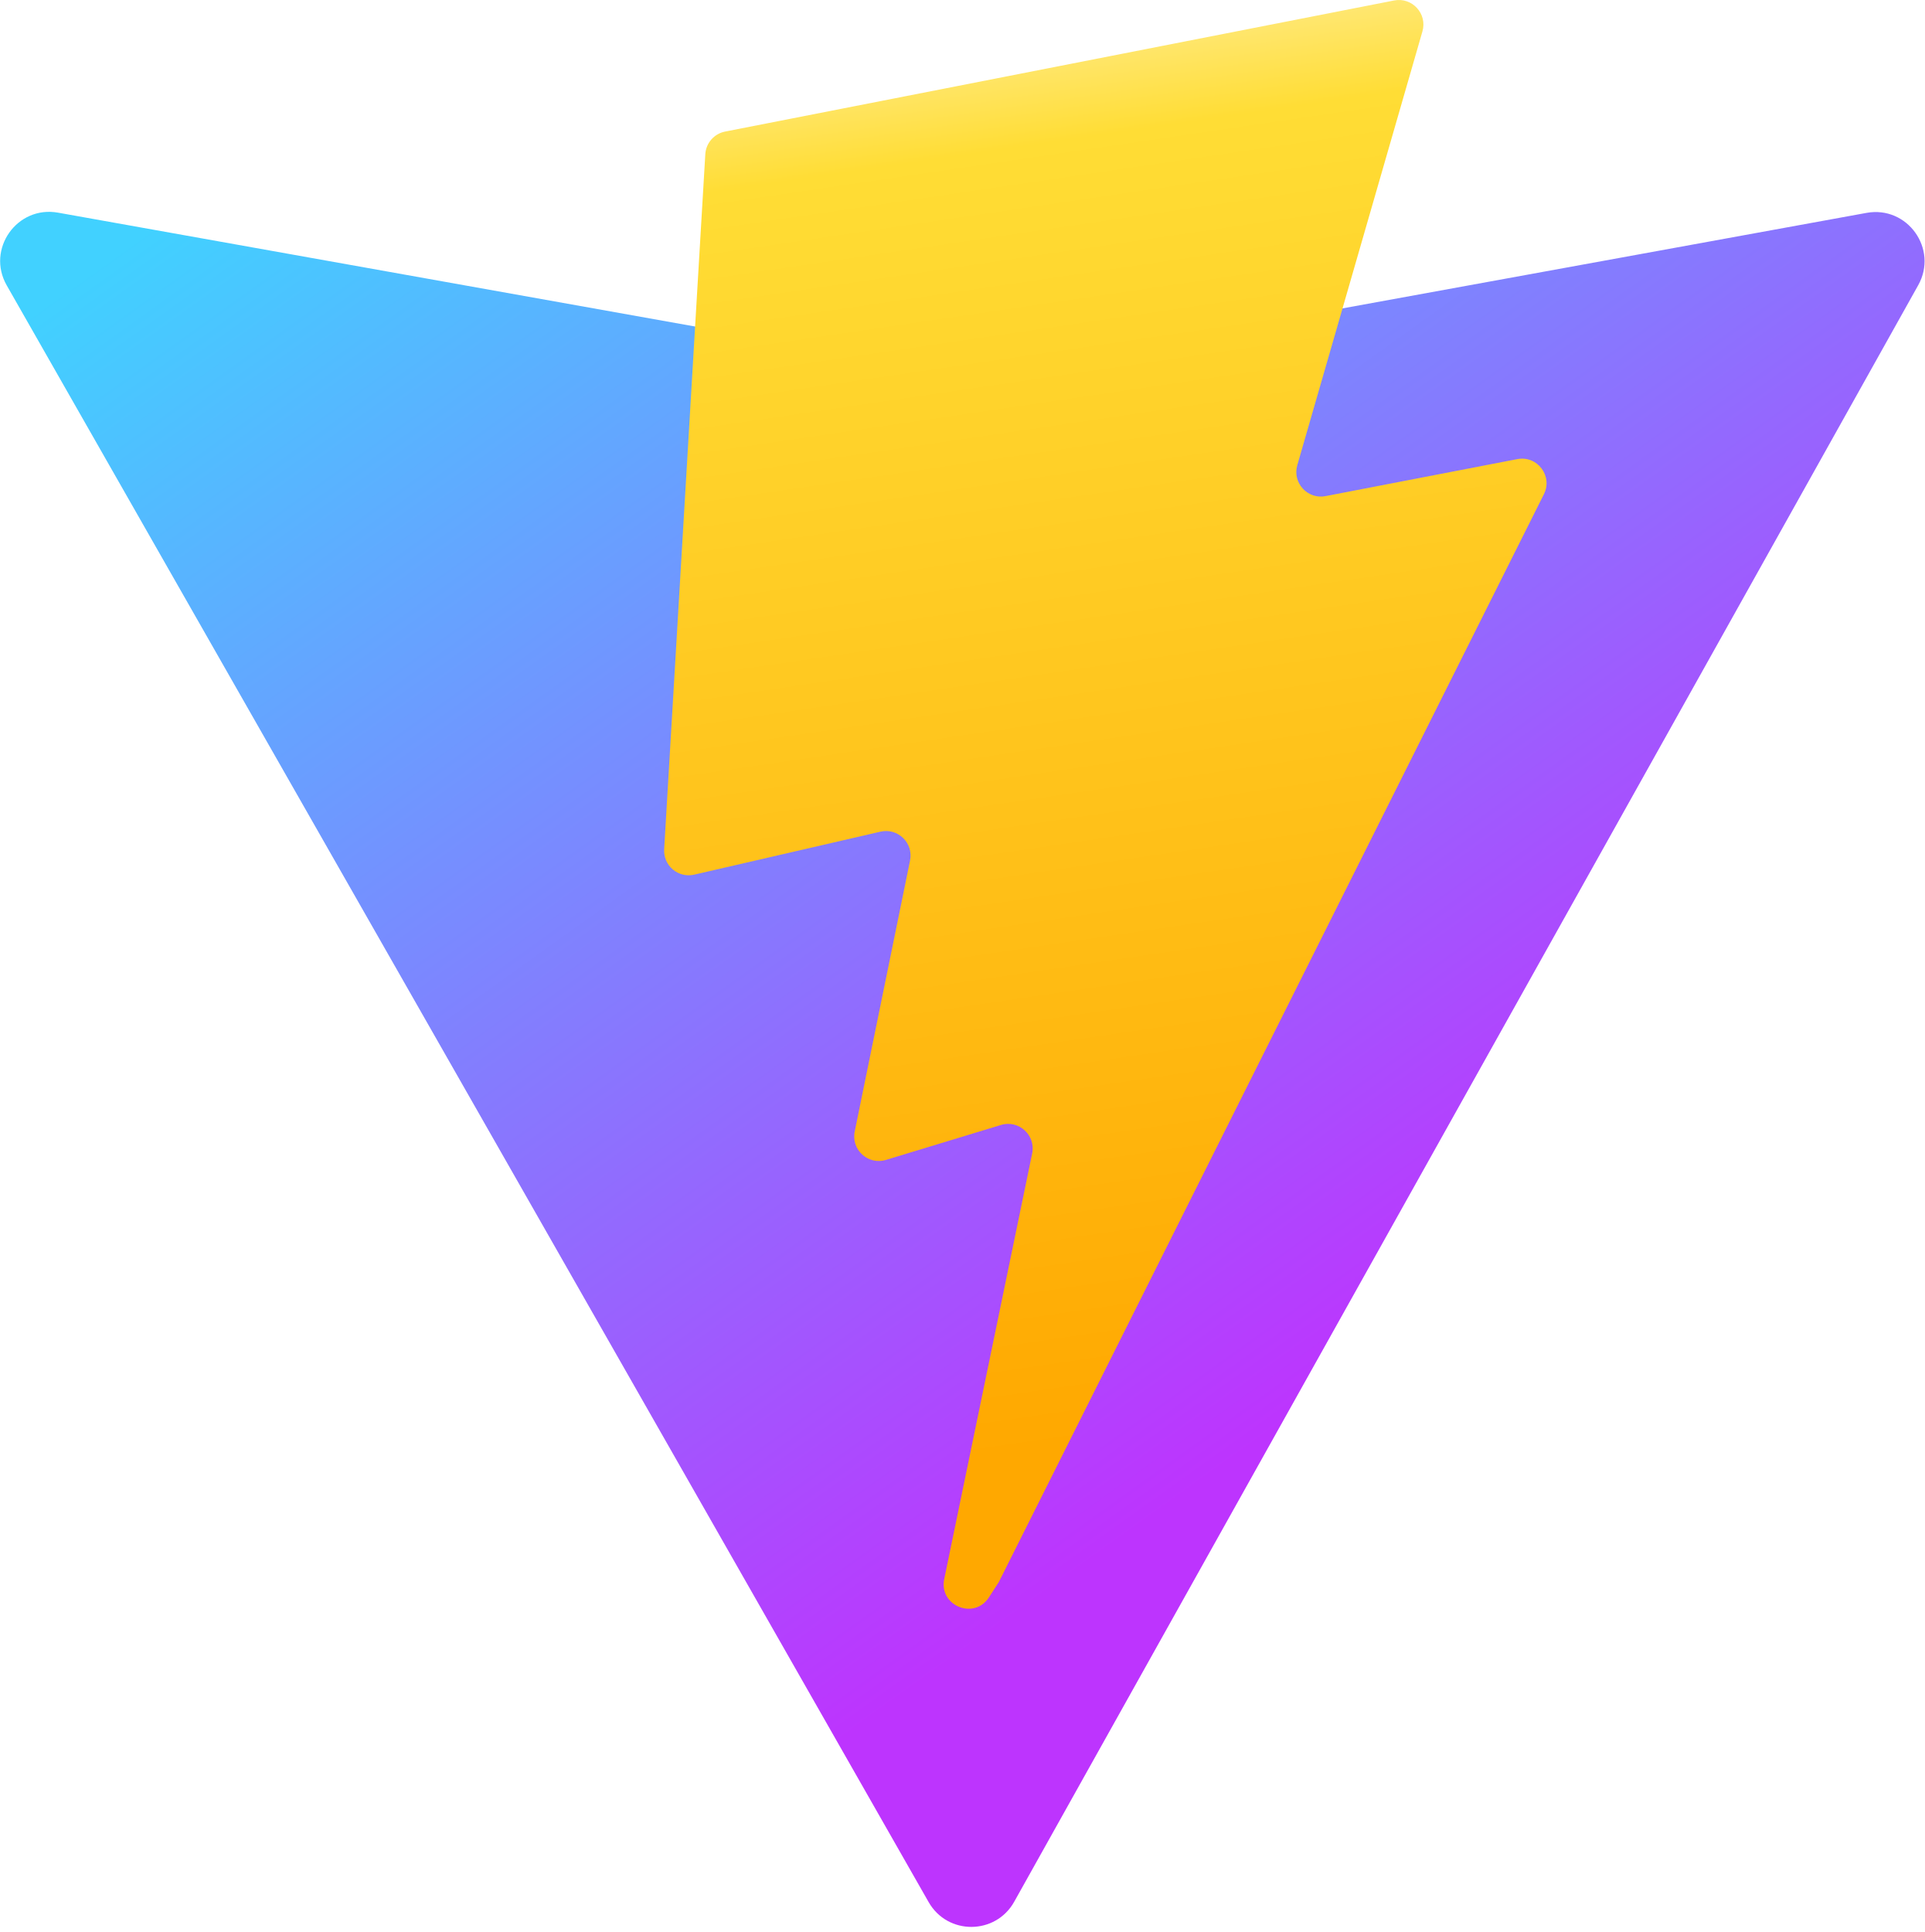
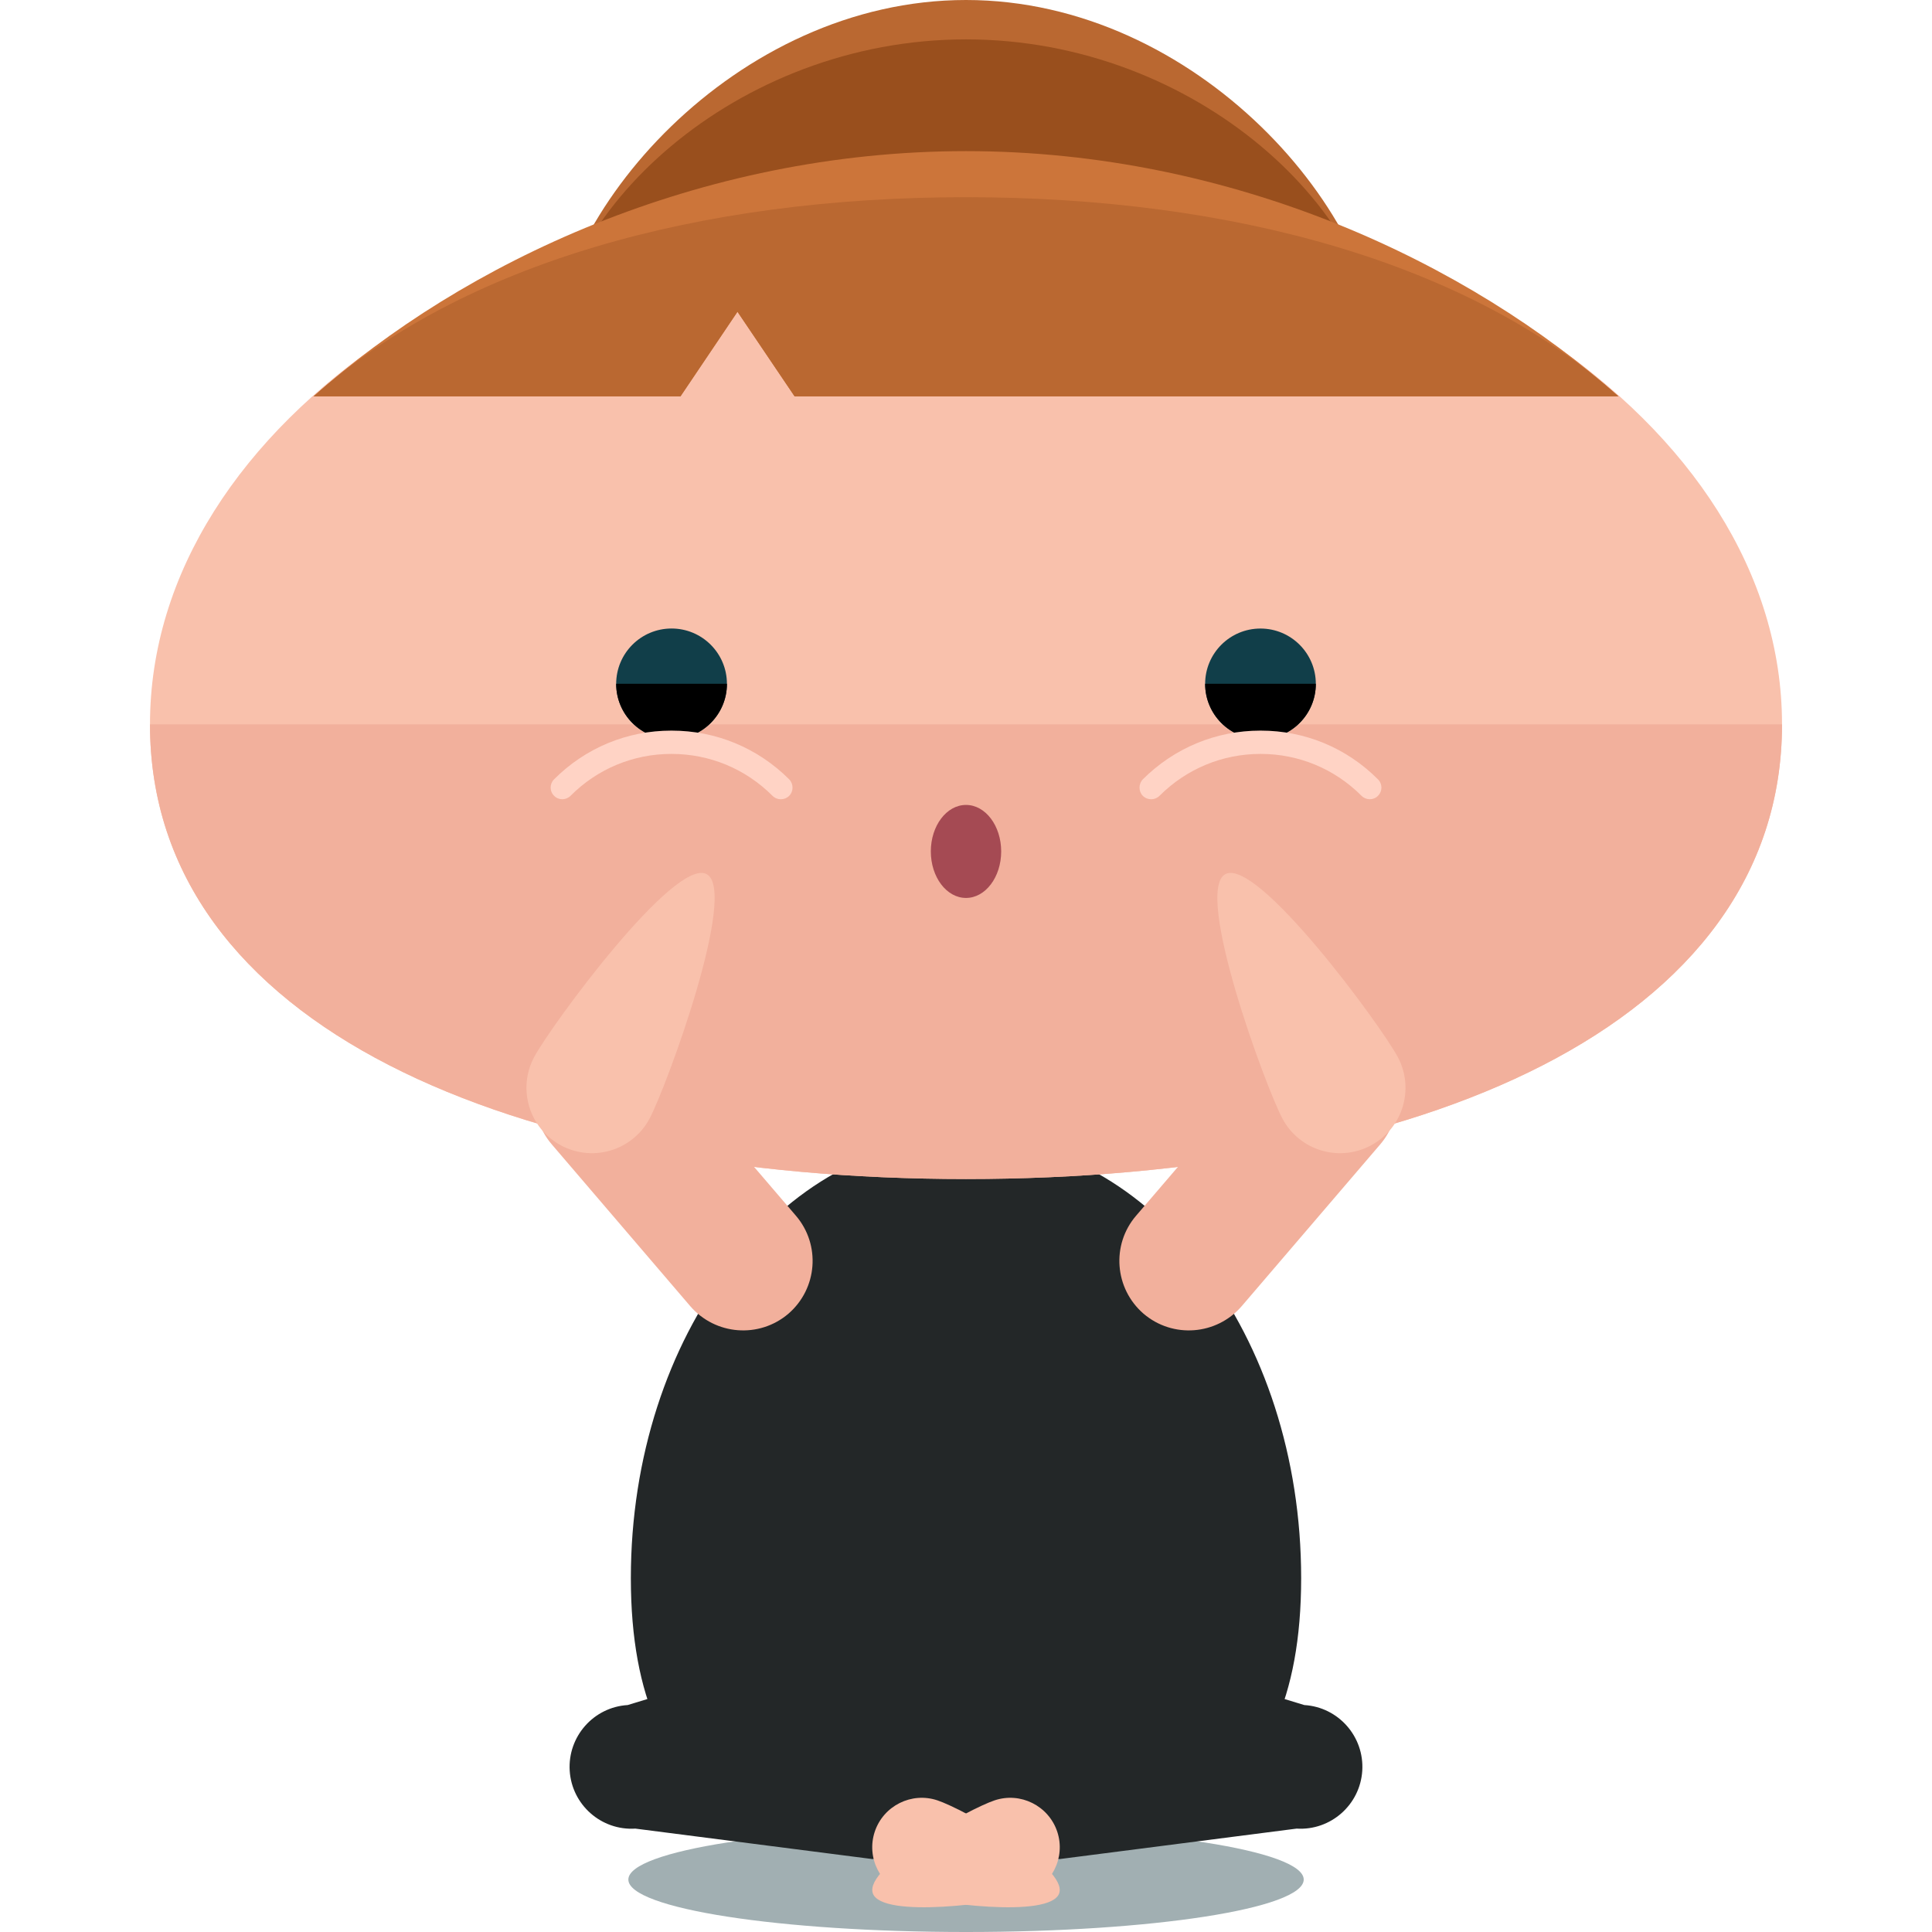
- <svg xmlns="http://www.w3.org/2000/svg" aria-hidden="true" role="img" class="iconify iconify--logos" width="31.88" height="32" preserveAspectRatio="xMidYMid meet" viewBox="0 0 256 257">
-   <defs>
-     <linearGradient id="IconifyId1813088fe1fbc01fb466" x1="-.828%" x2="57.636%" y1="7.652%" y2="78.411%">
-       <stop offset="0%" stop-color="#41D1FF" />
-       <stop offset="100%" stop-color="#BD34FE" />
-     </linearGradient>
-     <linearGradient id="IconifyId1813088fe1fbc01fb467" x1="43.376%" x2="50.316%" y1="2.242%" y2="89.03%">
-       <stop offset="0%" stop-color="#FFEA83" />
-       <stop offset="8.333%" stop-color="#FFDD35" />
-       <stop offset="100%" stop-color="#FFA800" />
-     </linearGradient>
-   </defs>
-   <path fill="url(#IconifyId1813088fe1fbc01fb466)" d="M255.153 37.938L134.897 252.976c-2.483 4.44-8.862 4.466-11.382.048L.875 37.958c-2.746-4.814 1.371-10.646 6.827-9.67l120.385 21.517a6.537 6.537 0 0 0 2.322-.004l117.867-21.483c5.438-.991 9.574 4.796 6.877 9.62Z" />
-   <path fill="url(#IconifyId1813088fe1fbc01fb467)" d="M185.432.063L96.44 17.501a3.268 3.268 0 0 0-2.634 3.014l-5.474 92.456a3.268 3.268 0 0 0 3.997 3.378l24.777-5.718c2.318-.535 4.413 1.507 3.936 3.838l-7.361 36.047c-.495 2.426 1.782 4.5 4.151 3.78l15.304-4.649c2.372-.72 4.652 1.36 4.15 3.788l-11.698 56.621c-.732 3.542 3.979 5.473 5.943 2.437l1.313-2.028l72.516-144.72c1.215-2.423-.88-5.186-3.54-4.672l-25.505 4.922c-2.396.462-4.435-1.77-3.759-4.114l16.646-57.705c.677-2.35-1.37-4.583-3.769-4.113Z" />
+ <svg xmlns="http://www.w3.org/2000/svg" height="800px" width="800px" version="1.1" id="Layer_1" viewBox="0 0 445.983 445.983" xml:space="preserve">
+   <ellipse style="fill:#A1AFB2;" cx="223" cy="433.877" rx="77.95" ry="12.107" />
+   <path style="fill:#BA6831;" d="M319.256,85.843c0,36.628-43.11,66.339-96.264,66.339s-96.264-29.704-96.264-66.339  C126.728,49.199,169.838,0,222.992,0S319.256,49.199,319.256,85.843z" />
+   <path style="fill:#994F1D;" d="M319.256,85.843c0,36.628-43.11,66.339-96.264,66.339s-96.264-29.704-96.264-66.339  c0-36.643,43.11-76.753,96.264-76.753S319.256,49.199,319.256,85.843z" />
+   <path style="fill:#232728;" d="M300.359,364.292c0,56.076-34.643,65.434-77.367,65.434c-42.709,0-77.367-9.358-77.367-65.434  s34.658-101.541,77.367-101.541C265.716,262.751,300.359,308.208,300.359,364.292z" />
+   <path style="fill:#F9C1AC;" d="M411.361,167.211c0,69.845-84.354,104.952-188.369,104.952S34.623,237.056,34.623,167.211  S118.977,40.747,222.992,40.747S411.361,97.367,411.361,167.211z" />
+   <path style="fill:#F2B09C;" d="M411.361,167.211c0,69.845-84.354,104.952-188.369,104.952S34.623,237.056,34.623,167.211" />
+   <circle style="fill:#113E49;" cx="155.022" cy="157.869" r="12.784" />
+   <path d="M167.806,157.846c0,7.073-5.727,12.784-12.784,12.784s-12.784-5.711-12.784-12.784" />
+   <path style="fill:#FFD3C5;" d="M180.252,184.501c-0.693,0-1.386-0.26-1.922-0.788c-6.231-6.246-14.525-9.681-23.324-9.681h-0.016  c-8.783,0-17.077,3.434-23.276,9.665c-1.048,1.048-2.757,1.079-3.797,0.016c-1.063-1.032-1.079-2.741-0.032-3.797  c7.231-7.263,16.864-11.264,27.104-11.264h0.016c10.264,0,19.889,3.986,27.168,11.248c1.032,1.048,1.032,2.788,0,3.812  C181.638,184.241,180.945,184.501,180.252,184.501z" />
+   <circle style="fill:#113E49;" cx="290.97" cy="157.869" r="12.776" />
+   <path d="M278.193,157.846c0,7.073,5.711,12.784,12.768,12.784c7.058,0,12.784-5.711,12.784-12.784" />
+   <path style="fill:#FFD3C5;" d="M265.748,184.501c0.677,0,1.371-0.26,1.906-0.788c6.246-6.246,14.525-9.681,23.324-9.681h0.032  c8.767,0,17.061,3.434,23.276,9.665c1.048,1.048,2.757,1.079,3.797,0.016c1.063-1.032,1.079-2.741,0.016-3.797  c-7.215-7.263-16.864-11.264-27.089-11.264h-0.032c-10.264,0-19.873,3.986-27.168,11.248c-1.016,1.048-1.016,2.788,0,3.812  C264.346,184.241,265.039,184.501,265.748,184.501z" />
+   <path style="fill:#CC753A;" d="M170.24,71.964l13.186,19.527h190.173c-34.359-30.759-88.946-56.604-150.607-56.604  c-61.645,0-116.248,25.844-150.599,56.604h84.693L170.24,71.964z" />
+   <path style="fill:#BA6831;" d="M170.24,71.964l13.186,19.527h190.173c-34.359-30.759-88.946-45.97-150.607-45.97  c-61.645,0-116.248,15.218-150.599,45.97h84.693L170.24,71.964z" />
+   <ellipse style="fill:#A54A53;" cx="222.992" cy="196.545" rx="8.121" ry="10.736" />
+   <g>
+     <path style="fill:#232728;" d="M203.748,404.259c-0.488-7.893-7.901-24.261-15.809-23.788l-43.047,13.123   c-7.877,0.48-13.863,7.278-13.383,15.155l0,0c0.496,7.877,7.294,13.863,15.147,13.367l54.745,7.034   C209.286,428.654,204.245,412.168,203.748,404.259L203.748,404.259z" />
+     <path style="fill:#232728;" d="M242.235,404.259c0.488-7.893,7.893-24.261,15.801-23.788l43.047,13.123   c7.877,0.48,13.871,7.278,13.383,15.155l0,0c-0.496,7.877-7.294,13.863-15.147,13.367l-54.737,7.034   C236.698,428.654,241.731,412.168,242.235,404.259L242.235,404.259z" />
+   </g>
+   <g>
+     <path style="fill:#F9C1AC;" d="M236.808,437.287c-6.002,2.001-33.335,5.711-35.336-0.26c-2.001-6.018,22.126-19.448,28.121-21.433   c5.971-2.001,12.461,1.245,14.462,7.231C246.04,428.812,242.794,435.287,236.808,437.287z" />
+     <path style="fill:#F9C1AC;" d="M209.176,437.287c6.002,2.001,33.335,5.711,35.336-0.26c2.001-6.018-22.126-19.448-28.121-21.433   c-5.971-2.001-12.461,1.245-14.462,7.231C199.944,428.812,203.189,435.287,209.176,437.287z" />
+   </g>
+   <path style="fill:#F2B09C;" d="M181.992,303.262c-6.743,5.75-16.857,4.97-22.662-1.757l-31.957-37.337  c-5.766-6.727-4.994-16.849,1.764-22.646l0,0c6.703-5.727,16.841-4.939,22.591,1.772l31.996,37.337  C189.483,287.35,188.711,297.456,181.992,303.262L181.992,303.262z" />
+   <path style="fill:#F9C1AC;" d="M123.325,243.98c3.946-7.357,32.414-46.119,39.794-42.197c7.333,3.938-9.271,49.105-13.186,56.462  c-3.954,7.357-13.084,10.106-20.441,6.152C122.136,260.458,119.387,251.321,123.325,243.98z" />
+   <path style="fill:#F2B09C;" d="M263.983,303.262c6.743,5.75,16.857,4.97,22.662-1.757l31.965-37.337  c5.774-6.727,4.986-16.849-1.772-22.646l0,0c-6.703-5.727-16.833-4.939-22.583,1.772l-31.996,37.337  C256.492,287.35,257.272,297.456,263.983,303.262L263.983,303.262z" />
+   <path style="fill:#F9C1AC;" d="M322.651,243.98c-3.938-7.357-32.414-46.119-39.786-42.197c-7.341,3.938,9.263,49.105,13.186,56.462  c3.954,7.357,13.076,10.106,20.433,6.152C323.84,260.458,326.589,251.321,322.651,243.98z" />
</svg>
